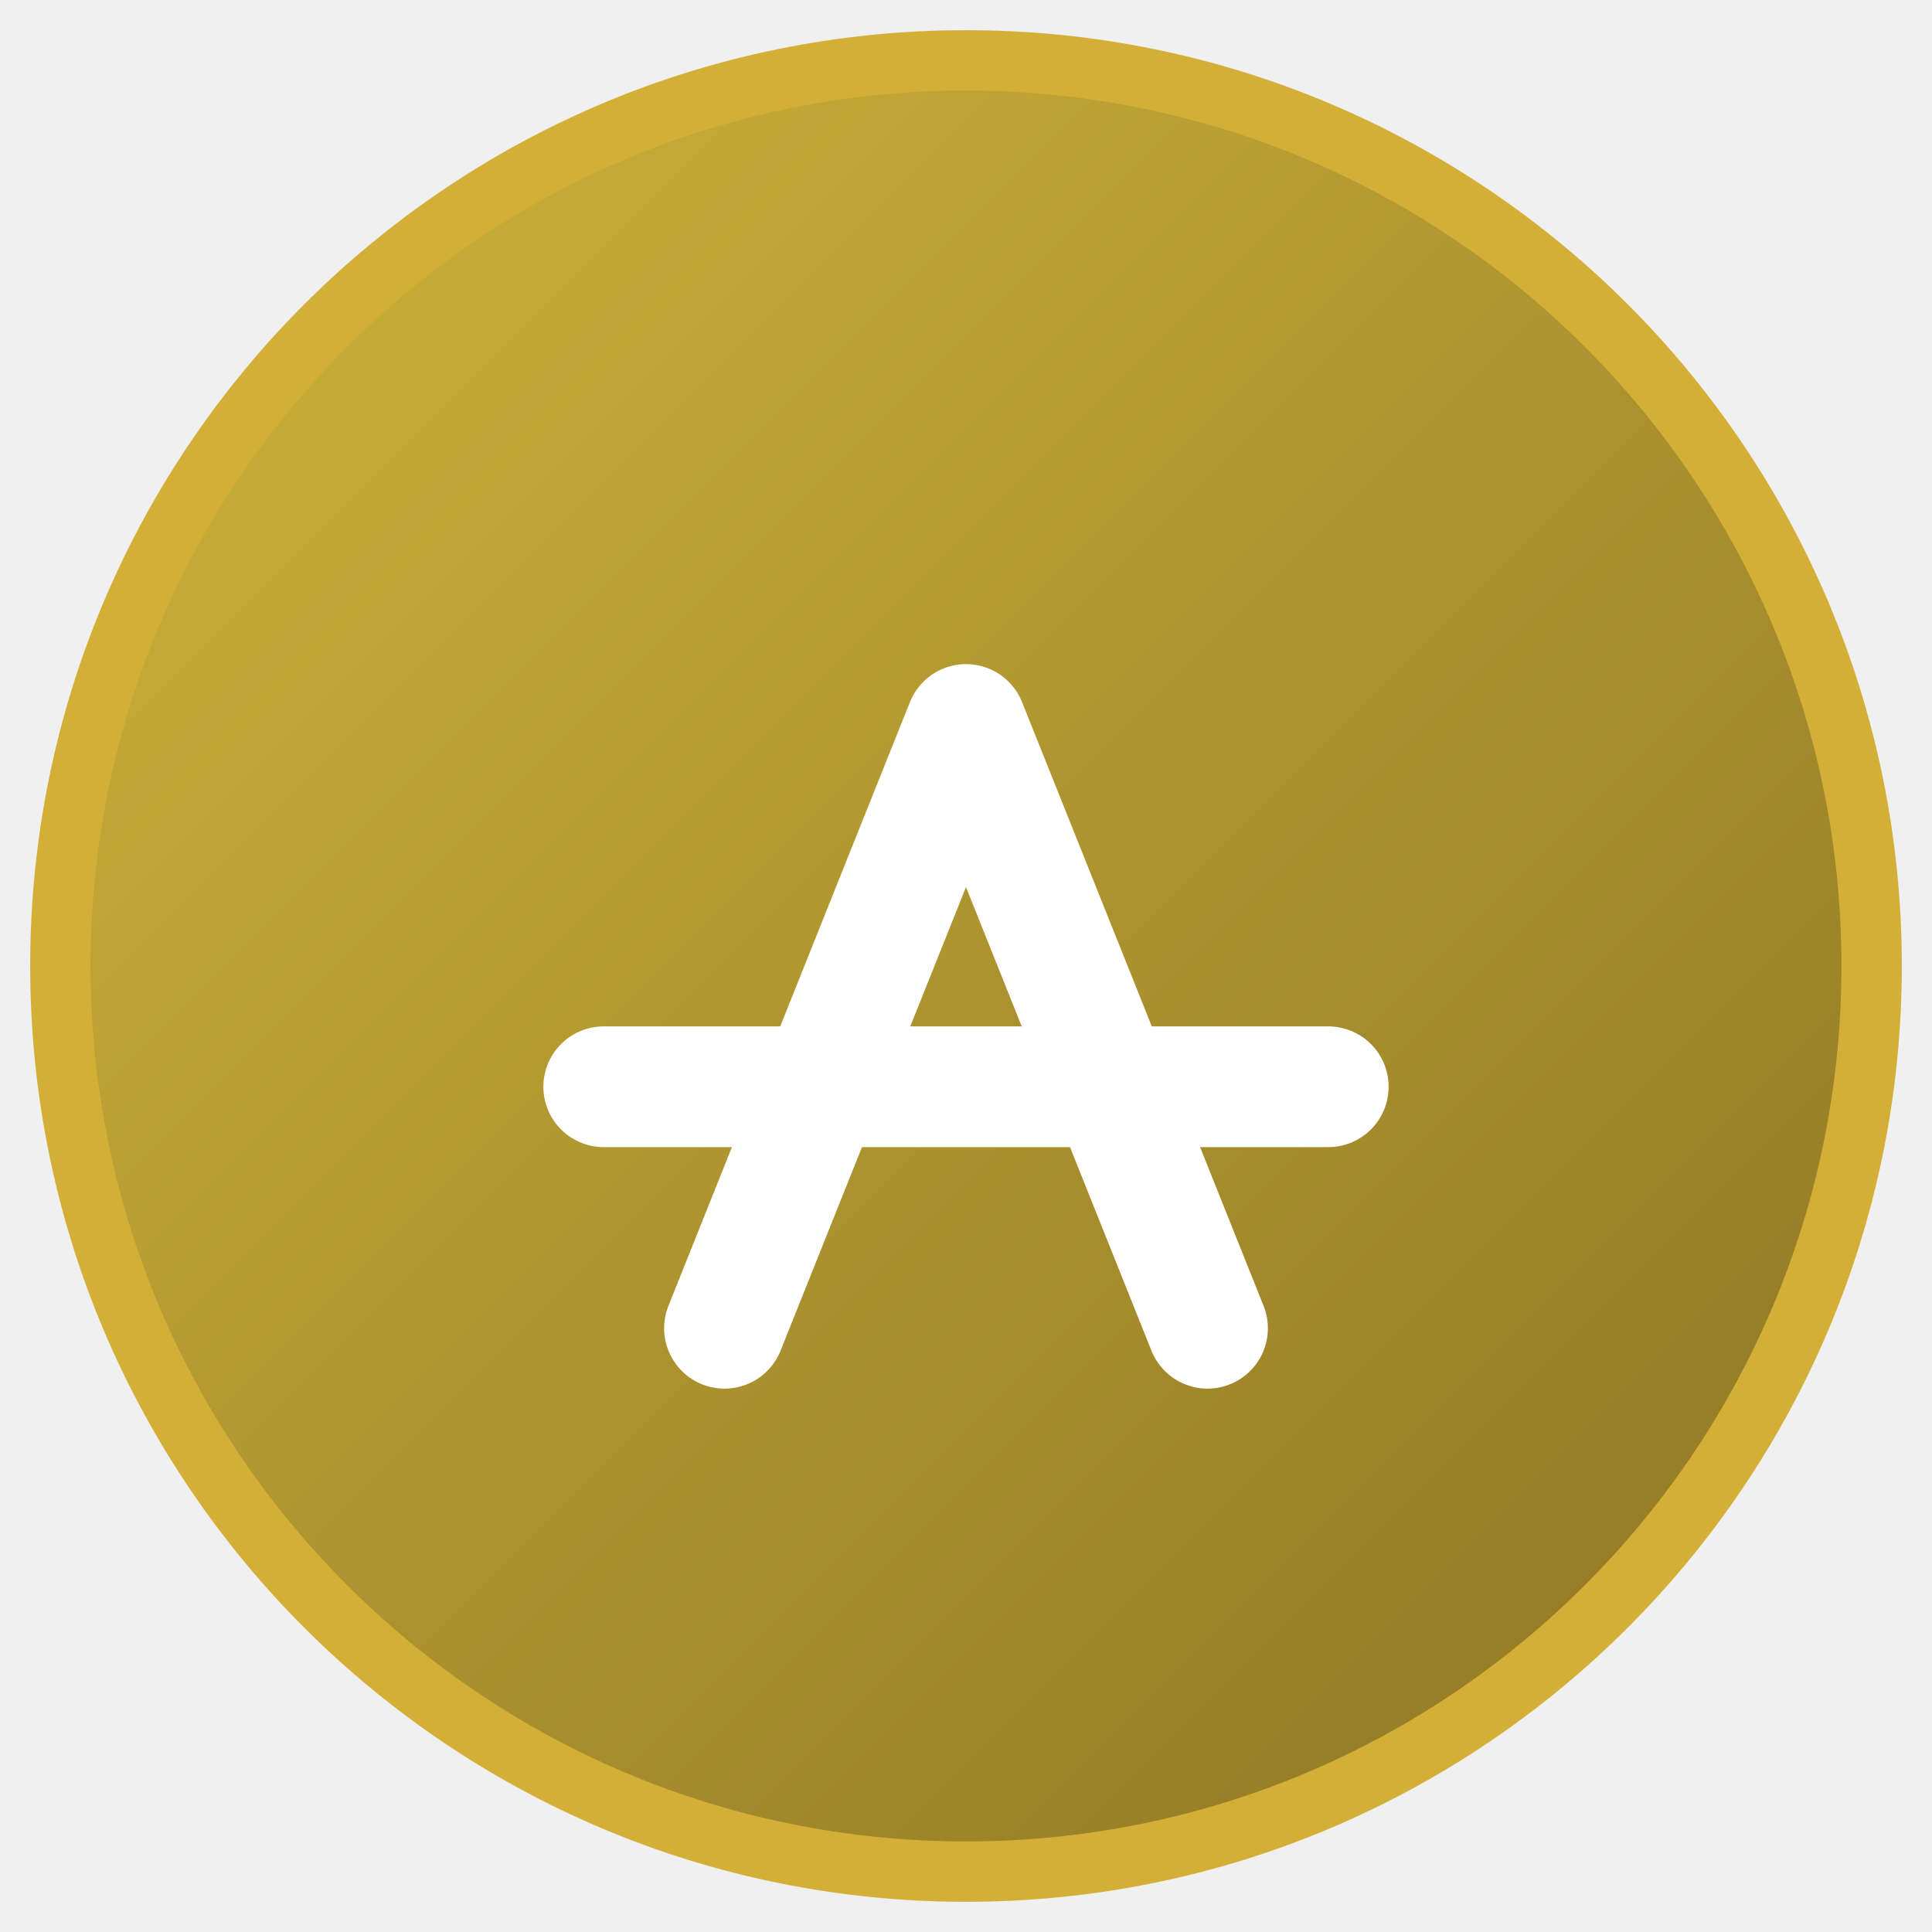
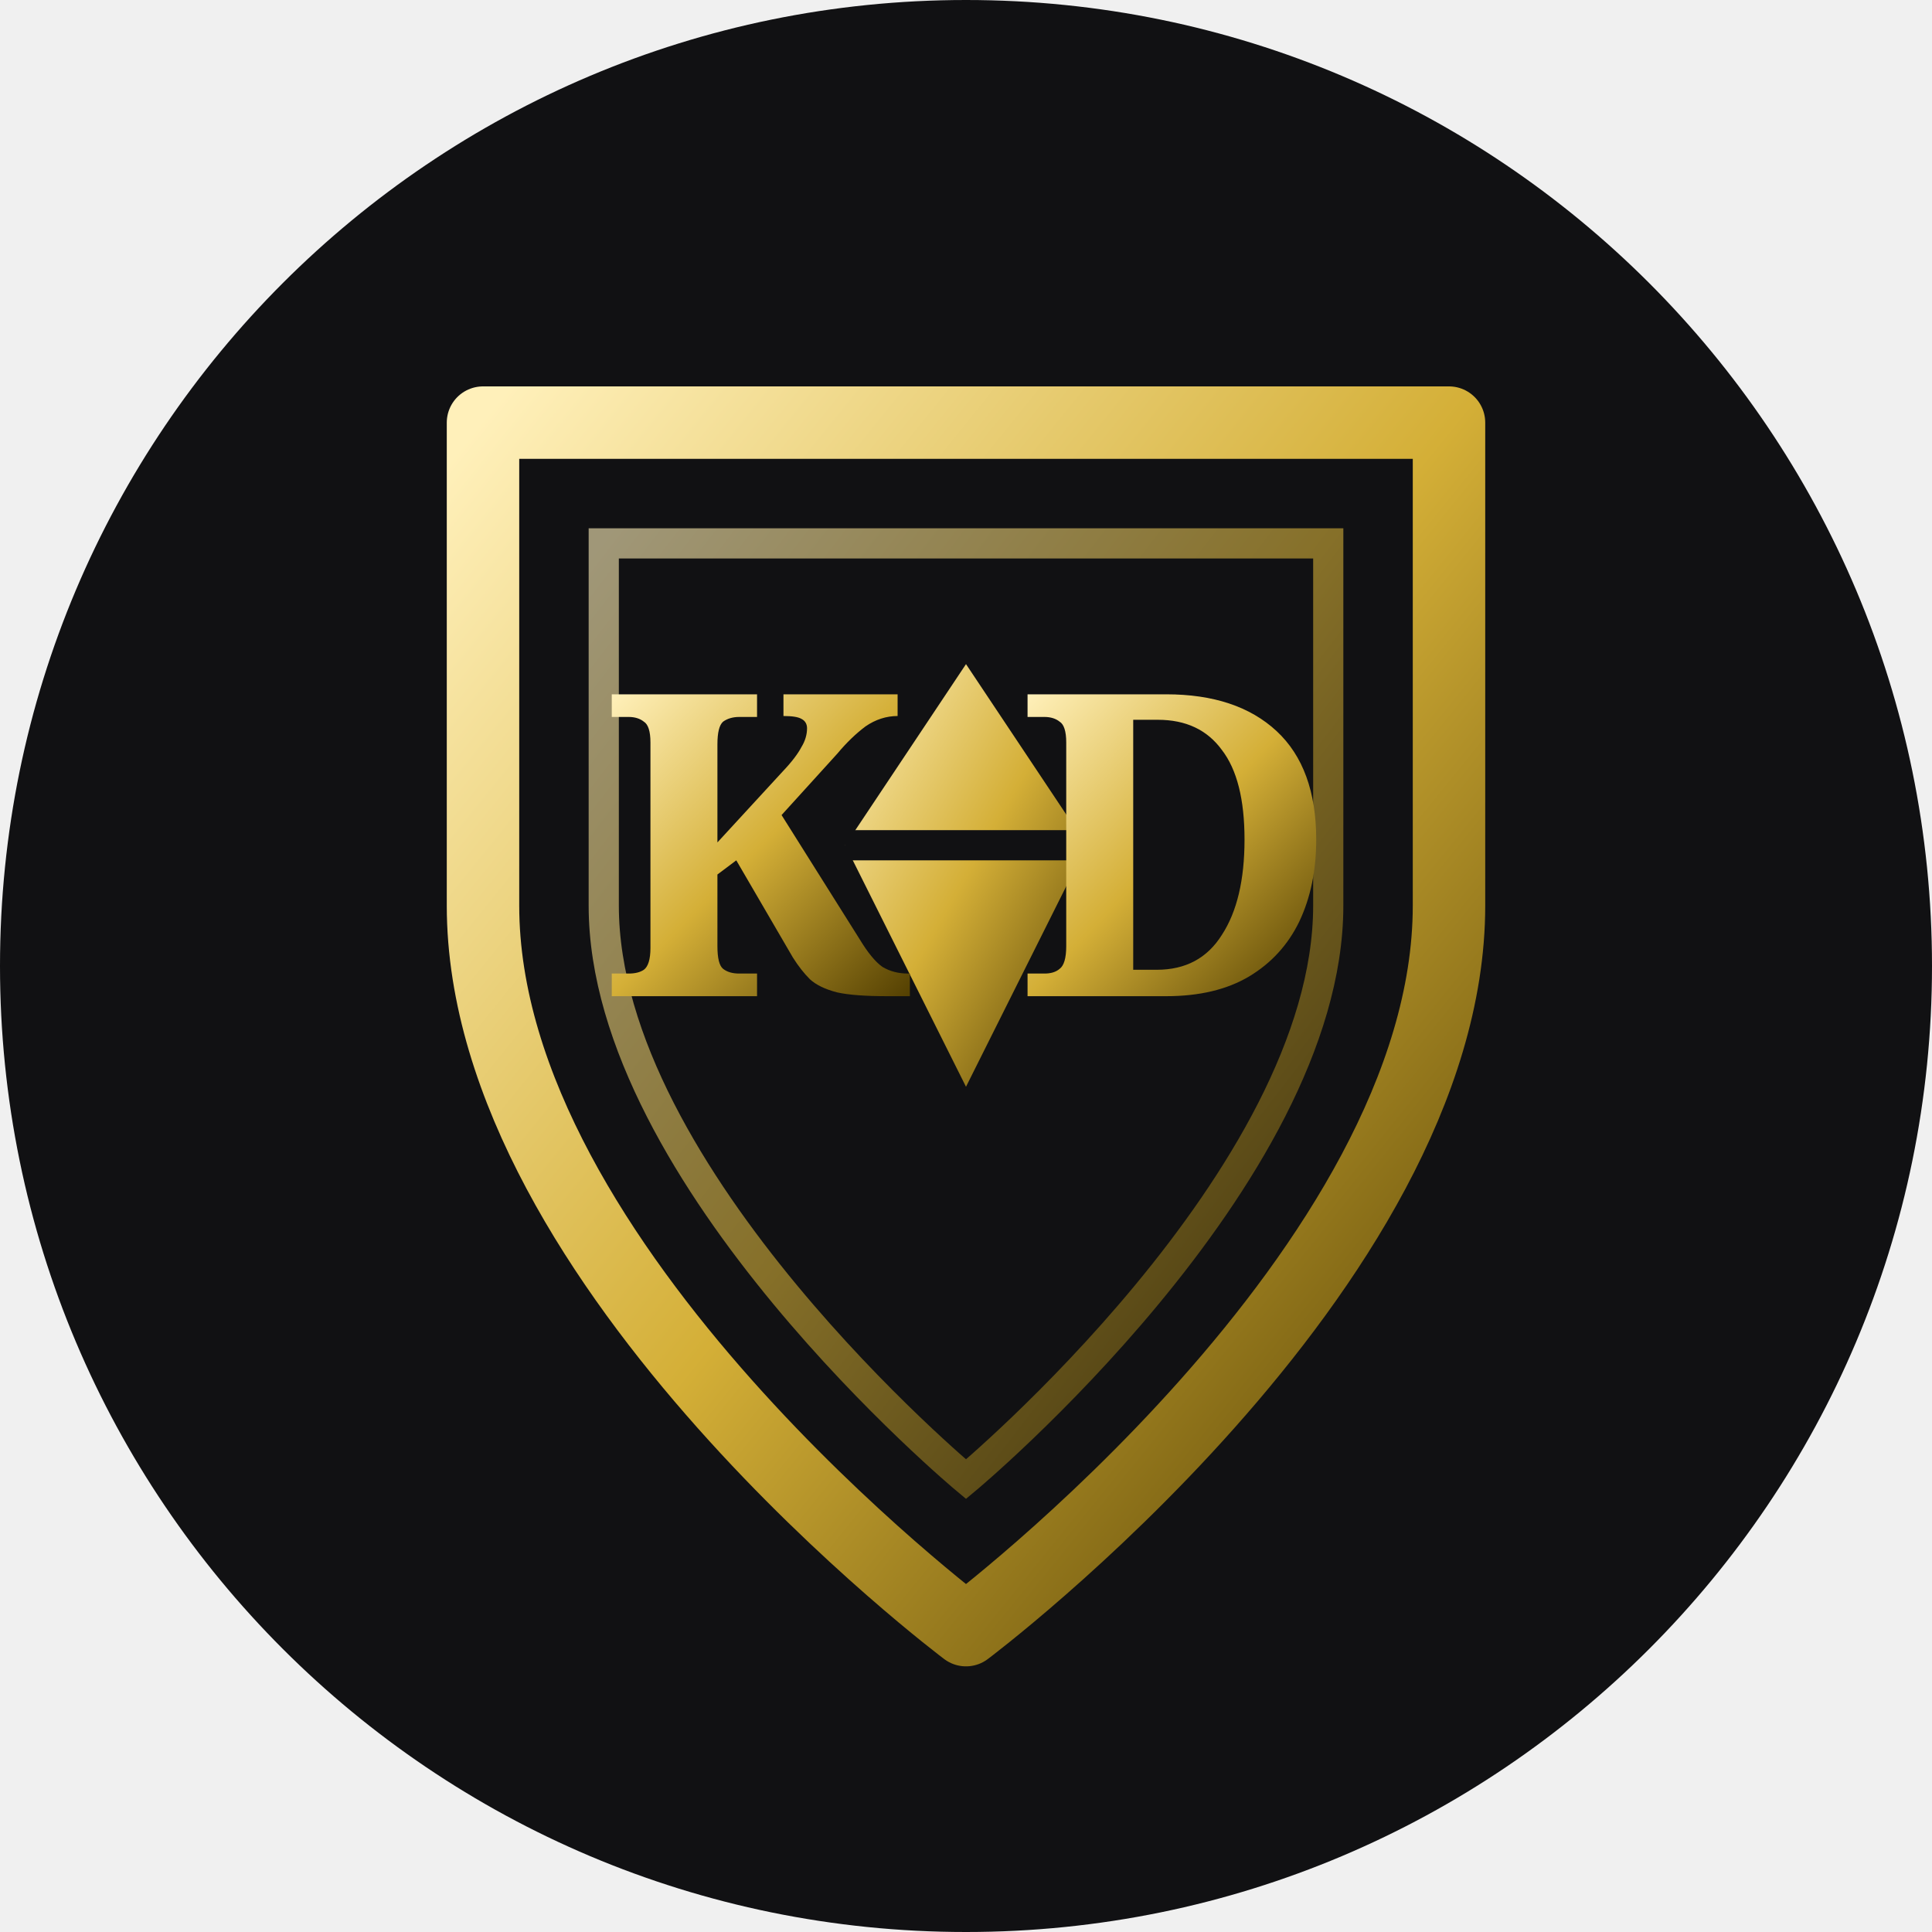
- <svg xmlns="http://www.w3.org/2000/svg" width="32" height="32" viewBox="0 0 32 32" fill="none">
-   <circle cx="16" cy="16" r="15" fill="url(#grad1)" stroke="#D4AF37" stroke-width="1" />
-   <path d="M12 22L16 12L20 22" stroke="white" stroke-width="2" stroke-linecap="round" stroke-linejoin="round" />
-   <path d="M10 18H22" stroke="white" stroke-width="2" stroke-linecap="round" />
+ <svg xmlns="http://www.w3.org/2000/svg" viewBox="0 0 32 32" width="32" height="32">
  <defs>
-     <linearGradient id="grad1" x1="0%" y1="0%" x2="100%" y2="100%">
-       <stop offset="0%" style="stop-color:#CFB53B;stop-opacity:1" />
-       <stop offset="100%" style="stop-color:#8C7323;stop-opacity:1" />
+     <linearGradient id="shieldGold" x1="0%" y1="0%" x2="100%" y2="100%">
+       <stop offset="0%" stop-color="#FFF0BA" />
+       <stop offset="50%" stop-color="#D4AF37" />
+       <stop offset="100%" stop-color="#544002" />
    </linearGradient>
  </defs>
+   <rect width="32" height="32" rx="16" fill="#111113" />
+   <path d="M8 7 H24 V15 C24 21 16 27 16 27 C16 27 8 21 8 15 Z" fill="none" stroke="url(#shieldGold)" stroke-width="1.2" stroke-linejoin="round" />
+   <path d="M10 9 H22 V15 C22 19.5 16 24.5 16 24.5 C16 24.5 10 19.5 10 15 Z" fill="none" stroke="url(#shieldGold)" stroke-width="0.5" stroke-opacity="0.6" />
+   <path d="M14 14 L16 11 L18 14 L16 18 Z" fill="url(#shieldGold)" />
+   <line x1="14" y1="14" x2="18" y2="14" stroke="#111113" stroke-width="0.5" />
+   <text x="12.5" y="16.5" font-family="'Georgia', serif" font-weight="bold" font-size="7" fill="url(#shieldGold)" text-anchor="middle">K</text>
+   <text x="19.5" y="16.5" font-family="'Georgia', serif" font-weight="bold" font-size="7" fill="url(#shieldGold)" text-anchor="middle">D</text>
</svg>
